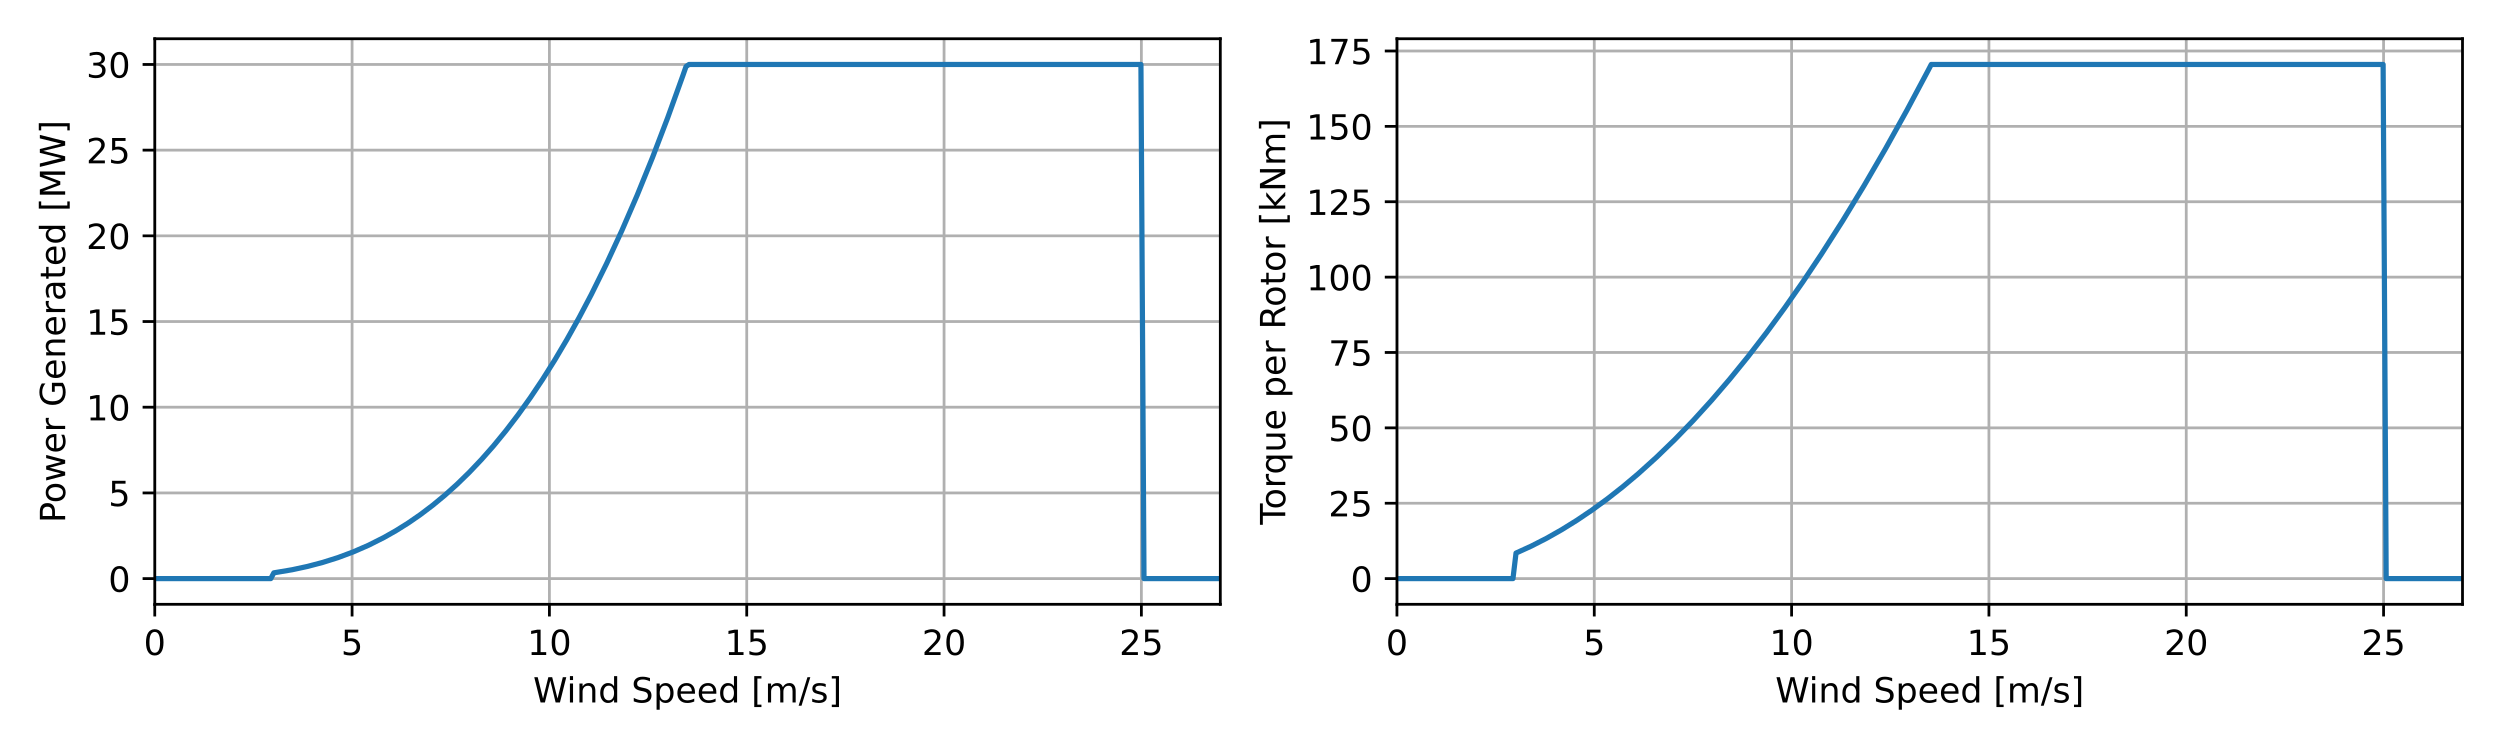
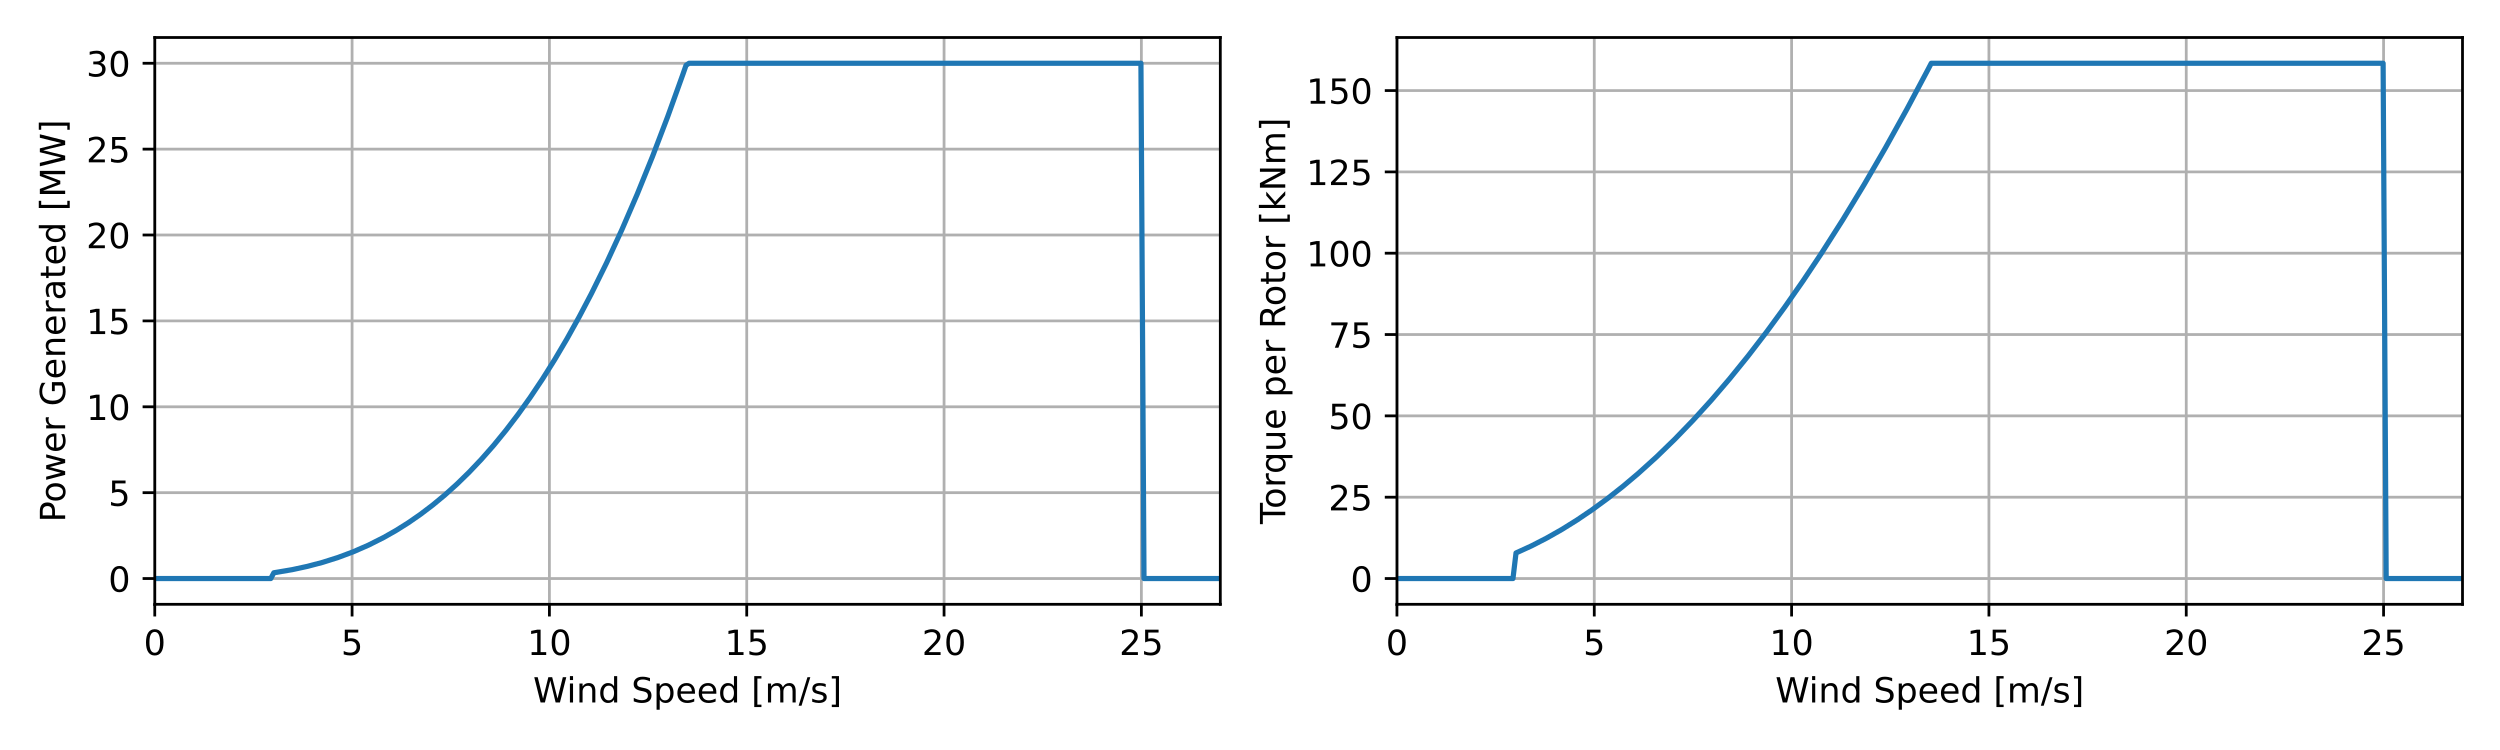
<svg xmlns="http://www.w3.org/2000/svg" xmlns:xlink="http://www.w3.org/1999/xlink" width="720pt" height="216pt" viewBox="0 0 720 216" version="1.1">
  <defs>
    <style type="text/css">*{stroke-linejoin: round; stroke-linecap: butt}</style>
  </defs>
  <g id="figure_1">
    <g id="patch_1">
      <path d="M 0 216  L 720 216  L 720 0  L 0 0  z " style="fill: #ffffff" />
    </g>
    <g id="axes_1">
      <g id="patch_2">
-         <path d="M 44.57 174.04  L 351.45 174.04  L 351.45 11.16  L 44.57 11.16  z " style="fill: #ffffff" />
+         <path d="M 44.57 174.04  L 351.45 174.04  L 351.45 10.8  L 44.57 10.8  z " style="fill: #ffffff" />
      </g>
      <g id="matplotlib.axis_1">
        <g id="xtick_1">
          <g id="line2d_1">
-             <path d="M 44.57 174.04  L 44.57 11.16  " clip-path="url(#p11c38c645b)" style="fill: none; stroke: #b0b0b0; stroke-width: 0.8; stroke-linecap: square" />
+             <path d="M 44.57 174.04  L 44.57 10.8  " clip-path="url(#p744502bdc9)" style="fill: none; stroke: #b0b0b0; stroke-width: 0.8; stroke-linecap: square" />
          </g>
          <g id="line2d_2">
            <defs>
-               <path id="m06d72fd789" d="M 0 0  L 0 3.5  " style="stroke: #000000; stroke-width: 0.8" />
+               <path id="m77b9ac96eb" d="M 0 0  L 0 3.5  " style="stroke: #000000; stroke-width: 0.8" />
            </defs>
            <g>
-               <use xlink:href="#m06d72fd789" x="44.57" y="174.04" style="stroke: #000000; stroke-width: 0.8" />
+               <use xlink:href="#m77b9ac96eb" x="44.57" y="174.04" style="stroke: #000000; stroke-width: 0.8" />
            </g>
          </g>
          <g id="text_1">
            <g transform="translate(41.38875 188.6384) scale(0.1 -0.1)">
              <defs>
                <path id="DejaVuSans-30" d="M 2034 4250  Q 1547 4250 1301 3770  Q 1056 3291 1056 2328  Q 1056 1369 1301 889  Q 1547 409 2034 409  Q 2525 409 2770 889  Q 3016 1369 3016 2328  Q 3016 3291 2770 3770  Q 2525 4250 2034 4250  z M 2034 4750  Q 2819 4750 3233 4129  Q 3647 3509 3647 2328  Q 3647 1150 3233 529  Q 2819 -91 2034 -91  Q 1250 -91 836 529  Q 422 1150 422 2328  Q 422 3509 836 4129  Q 1250 4750 2034 4750  z " transform="scale(0.015625)" />
              </defs>
              <use xlink:href="#DejaVuSans-30" />
            </g>
          </g>
        </g>
        <g id="xtick_2">
          <g id="line2d_3">
-             <path d="M 101.4 174.04  L 101.4 11.16  " clip-path="url(#p11c38c645b)" style="fill: none; stroke: #b0b0b0; stroke-width: 0.8; stroke-linecap: square" />
+             <path d="M 101.4 174.04  L 101.4 10.8  " clip-path="url(#p744502bdc9)" style="fill: none; stroke: #b0b0b0; stroke-width: 0.8; stroke-linecap: square" />
          </g>
          <g id="line2d_4">
            <g>
-               <use xlink:href="#m06d72fd789" x="101.4" y="174.04" style="stroke: #000000; stroke-width: 0.8" />
+               <use xlink:href="#m77b9ac96eb" x="101.4" y="174.04" style="stroke: #000000; stroke-width: 0.8" />
            </g>
          </g>
          <g id="text_2">
            <g transform="translate(98.21838 188.6384) scale(0.1 -0.1)">
              <defs>
                <path id="DejaVuSans-35" d="M 691 4666  L 3169 4666  L 3169 4134  L 1269 4134  L 1269 2991  Q 1406 3038 1543 3061  Q 1681 3084 1819 3084  Q 2600 3084 3056 2656  Q 3513 2228 3513 1497  Q 3513 744 3044 326  Q 2575 -91 1722 -91  Q 1428 -91 1123 -41  Q 819 9 494 109  L 494 744  Q 775 591 1075 516  Q 1375 441 1709 441  Q 2250 441 2565 725  Q 2881 1009 2881 1497  Q 2881 1984 2565 2268  Q 2250 2553 1709 2553  Q 1456 2553 1204 2497  Q 953 2441 691 2322  L 691 4666  z " transform="scale(0.015625)" />
              </defs>
              <use xlink:href="#DejaVuSans-35" />
            </g>
          </g>
        </g>
        <g id="xtick_3">
          <g id="line2d_5">
-             <path d="M 158.229 174.04  L 158.229 11.16  " clip-path="url(#p11c38c645b)" style="fill: none; stroke: #b0b0b0; stroke-width: 0.8; stroke-linecap: square" />
+             <path d="M 158.229 174.04  L 158.229 10.8  " clip-path="url(#p744502bdc9)" style="fill: none; stroke: #b0b0b0; stroke-width: 0.8; stroke-linecap: square" />
          </g>
          <g id="line2d_6">
            <g>
-               <use xlink:href="#m06d72fd789" x="158.229" y="174.04" style="stroke: #000000; stroke-width: 0.8" />
+               <use xlink:href="#m77b9ac96eb" x="158.229" y="174.04" style="stroke: #000000; stroke-width: 0.8" />
            </g>
          </g>
          <g id="text_3">
            <g transform="translate(151.8668 188.6384) scale(0.1 -0.1)">
              <defs>
                <path id="DejaVuSans-31" d="M 794 531  L 1825 531  L 1825 4091  L 703 3866  L 703 4441  L 1819 4666  L 2450 4666  L 2450 531  L 3481 531  L 3481 0  L 794 0  L 794 531  z " transform="scale(0.015625)" />
              </defs>
              <use xlink:href="#DejaVuSans-31" />
              <use xlink:href="#DejaVuSans-30" x="63.623" />
            </g>
          </g>
        </g>
        <g id="xtick_4">
          <g id="line2d_7">
-             <path d="M 215.059 174.04  L 215.059 11.16  " clip-path="url(#p11c38c645b)" style="fill: none; stroke: #b0b0b0; stroke-width: 0.8; stroke-linecap: square" />
+             <path d="M 215.059 174.04  L 215.059 10.8  " clip-path="url(#p744502bdc9)" style="fill: none; stroke: #b0b0b0; stroke-width: 0.8; stroke-linecap: square" />
          </g>
          <g id="line2d_8">
            <g>
-               <use xlink:href="#m06d72fd789" x="215.059" y="174.04" style="stroke: #000000; stroke-width: 0.8" />
+               <use xlink:href="#m77b9ac96eb" x="215.059" y="174.04" style="stroke: #000000; stroke-width: 0.8" />
            </g>
          </g>
          <g id="text_4">
            <g transform="translate(208.6964 188.6384) scale(0.1 -0.1)">
              <use xlink:href="#DejaVuSans-31" />
              <use xlink:href="#DejaVuSans-35" x="63.623" />
            </g>
          </g>
        </g>
        <g id="xtick_5">
          <g id="line2d_9">
-             <path d="M 271.889 174.04  L 271.889 11.16  " clip-path="url(#p11c38c645b)" style="fill: none; stroke: #b0b0b0; stroke-width: 0.8; stroke-linecap: square" />
+             <path d="M 271.889 174.04  L 271.889 10.8  " clip-path="url(#p744502bdc9)" style="fill: none; stroke: #b0b0b0; stroke-width: 0.8; stroke-linecap: square" />
          </g>
          <g id="line2d_10">
            <g>
-               <use xlink:href="#m06d72fd789" x="271.889" y="174.04" style="stroke: #000000; stroke-width: 0.8" />
+               <use xlink:href="#m77b9ac96eb" x="271.889" y="174.04" style="stroke: #000000; stroke-width: 0.8" />
            </g>
          </g>
          <g id="text_5">
            <g transform="translate(265.526 188.6384) scale(0.1 -0.1)">
              <defs>
                <path id="DejaVuSans-32" d="M 1228 531  L 3431 531  L 3431 0  L 469 0  L 469 531  Q 828 903 1448 1529  Q 2069 2156 2228 2338  Q 2531 2678 2651 2914  Q 2772 3150 2772 3378  Q 2772 3750 2511 3984  Q 2250 4219 1831 4219  Q 1534 4219 1204 4116  Q 875 4013 500 3803  L 500 4441  Q 881 4594 1212 4672  Q 1544 4750 1819 4750  Q 2544 4750 2975 4387  Q 3406 4025 3406 3419  Q 3406 3131 3298 2873  Q 3191 2616 2906 2266  Q 2828 2175 2409 1742  Q 1991 1309 1228 531  z " transform="scale(0.015625)" />
              </defs>
              <use xlink:href="#DejaVuSans-32" />
              <use xlink:href="#DejaVuSans-30" x="63.623" />
            </g>
          </g>
        </g>
        <g id="xtick_6">
          <g id="line2d_11">
-             <path d="M 328.718 174.04  L 328.718 11.16  " clip-path="url(#p11c38c645b)" style="fill: none; stroke: #b0b0b0; stroke-width: 0.8; stroke-linecap: square" />
+             <path d="M 328.718 174.04  L 328.718 10.8  " clip-path="url(#p744502bdc9)" style="fill: none; stroke: #b0b0b0; stroke-width: 0.8; stroke-linecap: square" />
          </g>
          <g id="line2d_12">
            <g>
-               <use xlink:href="#m06d72fd789" x="328.718" y="174.04" style="stroke: #000000; stroke-width: 0.8" />
+               <use xlink:href="#m77b9ac96eb" x="328.718" y="174.04" style="stroke: #000000; stroke-width: 0.8" />
            </g>
          </g>
          <g id="text_6">
            <g transform="translate(322.3556 188.6384) scale(0.1 -0.1)">
              <use xlink:href="#DejaVuSans-32" />
              <use xlink:href="#DejaVuSans-35" x="63.623" />
            </g>
          </g>
        </g>
        <g id="text_7">
          <g transform="translate(153.5319 202.3166) scale(0.1 -0.1)">
            <defs>
              <path id="DejaVuSans-57" d="M 213 4666  L 850 4666  L 1831 722  L 2809 4666  L 3519 4666  L 4500 722  L 5478 4666  L 6119 4666  L 4947 0  L 4153 0  L 3169 4050  L 2175 0  L 1381 0  L 213 4666  z " transform="scale(0.015625)" />
              <path id="DejaVuSans-69" d="M 603 3500  L 1178 3500  L 1178 0  L 603 0  L 603 3500  z M 603 4863  L 1178 4863  L 1178 4134  L 603 4134  L 603 4863  z " transform="scale(0.015625)" />
              <path id="DejaVuSans-6e" d="M 3513 2113  L 3513 0  L 2938 0  L 2938 2094  Q 2938 2591 2744 2837  Q 2550 3084 2163 3084  Q 1697 3084 1428 2787  Q 1159 2491 1159 1978  L 1159 0  L 581 0  L 581 3500  L 1159 3500  L 1159 2956  Q 1366 3272 1645 3428  Q 1925 3584 2291 3584  Q 2894 3584 3203 3211  Q 3513 2838 3513 2113  z " transform="scale(0.015625)" />
              <path id="DejaVuSans-64" d="M 2906 2969  L 2906 4863  L 3481 4863  L 3481 0  L 2906 0  L 2906 525  Q 2725 213 2448 61  Q 2172 -91 1784 -91  Q 1150 -91 751 415  Q 353 922 353 1747  Q 353 2572 751 3078  Q 1150 3584 1784 3584  Q 2172 3584 2448 3432  Q 2725 3281 2906 2969  z M 947 1747  Q 947 1113 1208 752  Q 1469 391 1925 391  Q 2381 391 2643 752  Q 2906 1113 2906 1747  Q 2906 2381 2643 2742  Q 2381 3103 1925 3103  Q 1469 3103 1208 2742  Q 947 2381 947 1747  z " transform="scale(0.015625)" />
              <path id="DejaVuSans-20" transform="scale(0.015625)" />
              <path id="DejaVuSans-53" d="M 3425 4513  L 3425 3897  Q 3066 4069 2747 4153  Q 2428 4238 2131 4238  Q 1616 4238 1336 4038  Q 1056 3838 1056 3469  Q 1056 3159 1242 3001  Q 1428 2844 1947 2747  L 2328 2669  Q 3034 2534 3370 2195  Q 3706 1856 3706 1288  Q 3706 609 3251 259  Q 2797 -91 1919 -91  Q 1588 -91 1214 -16  Q 841 59 441 206  L 441 856  Q 825 641 1194 531  Q 1563 422 1919 422  Q 2459 422 2753 634  Q 3047 847 3047 1241  Q 3047 1584 2836 1778  Q 2625 1972 2144 2069  L 1759 2144  Q 1053 2284 737 2584  Q 422 2884 422 3419  Q 422 4038 858 4394  Q 1294 4750 2059 4750  Q 2388 4750 2728 4690  Q 3069 4631 3425 4513  z " transform="scale(0.015625)" />
              <path id="DejaVuSans-70" d="M 1159 525  L 1159 -1331  L 581 -1331  L 581 3500  L 1159 3500  L 1159 2969  Q 1341 3281 1617 3432  Q 1894 3584 2278 3584  Q 2916 3584 3314 3078  Q 3713 2572 3713 1747  Q 3713 922 3314 415  Q 2916 -91 2278 -91  Q 1894 -91 1617 61  Q 1341 213 1159 525  z M 3116 1747  Q 3116 2381 2855 2742  Q 2594 3103 2138 3103  Q 1681 3103 1420 2742  Q 1159 2381 1159 1747  Q 1159 1113 1420 752  Q 1681 391 2138 391  Q 2594 391 2855 752  Q 3116 1113 3116 1747  z " transform="scale(0.015625)" />
              <path id="DejaVuSans-65" d="M 3597 1894  L 3597 1613  L 953 1613  Q 991 1019 1311 708  Q 1631 397 2203 397  Q 2534 397 2845 478  Q 3156 559 3463 722  L 3463 178  Q 3153 47 2828 -22  Q 2503 -91 2169 -91  Q 1331 -91 842 396  Q 353 884 353 1716  Q 353 2575 817 3079  Q 1281 3584 2069 3584  Q 2775 3584 3186 3129  Q 3597 2675 3597 1894  z M 3022 2063  Q 3016 2534 2758 2815  Q 2500 3097 2075 3097  Q 1594 3097 1305 2825  Q 1016 2553 972 2059  L 3022 2063  z " transform="scale(0.015625)" />
              <path id="DejaVuSans-5b" d="M 550 4863  L 1875 4863  L 1875 4416  L 1125 4416  L 1125 -397  L 1875 -397  L 1875 -844  L 550 -844  L 550 4863  z " transform="scale(0.015625)" />
              <path id="DejaVuSans-6d" d="M 3328 2828  Q 3544 3216 3844 3400  Q 4144 3584 4550 3584  Q 5097 3584 5394 3201  Q 5691 2819 5691 2113  L 5691 0  L 5113 0  L 5113 2094  Q 5113 2597 4934 2840  Q 4756 3084 4391 3084  Q 3944 3084 3684 2787  Q 3425 2491 3425 1978  L 3425 0  L 2847 0  L 2847 2094  Q 2847 2600 2669 2842  Q 2491 3084 2119 3084  Q 1678 3084 1418 2786  Q 1159 2488 1159 1978  L 1159 0  L 581 0  L 581 3500  L 1159 3500  L 1159 2956  Q 1356 3278 1631 3431  Q 1906 3584 2284 3584  Q 2666 3584 2933 3390  Q 3200 3197 3328 2828  z " transform="scale(0.015625)" />
              <path id="DejaVuSans-2f" d="M 1625 4666  L 2156 4666  L 531 -594  L 0 -594  L 1625 4666  z " transform="scale(0.015625)" />
              <path id="DejaVuSans-73" d="M 2834 3397  L 2834 2853  Q 2591 2978 2328 3040  Q 2066 3103 1784 3103  Q 1356 3103 1142 2972  Q 928 2841 928 2578  Q 928 2378 1081 2264  Q 1234 2150 1697 2047  L 1894 2003  Q 2506 1872 2764 1633  Q 3022 1394 3022 966  Q 3022 478 2636 193  Q 2250 -91 1575 -91  Q 1294 -91 989 -36  Q 684 19 347 128  L 347 722  Q 666 556 975 473  Q 1284 391 1588 391  Q 1994 391 2212 530  Q 2431 669 2431 922  Q 2431 1156 2273 1281  Q 2116 1406 1581 1522  L 1381 1569  Q 847 1681 609 1914  Q 372 2147 372 2553  Q 372 3047 722 3315  Q 1072 3584 1716 3584  Q 2034 3584 2315 3537  Q 2597 3491 2834 3397  z " transform="scale(0.015625)" />
              <path id="DejaVuSans-5d" d="M 1947 4863  L 1947 -844  L 622 -844  L 622 -397  L 1369 -397  L 1369 4416  L 622 4416  L 622 4863  L 1947 4863  z " transform="scale(0.015625)" />
            </defs>
            <use xlink:href="#DejaVuSans-57" />
            <use xlink:href="#DejaVuSans-69" x="96.627" />
            <use xlink:href="#DejaVuSans-6e" x="124.41" />
            <use xlink:href="#DejaVuSans-64" x="187.789" />
            <use xlink:href="#DejaVuSans-20" x="251.266" />
            <use xlink:href="#DejaVuSans-53" x="283.053" />
            <use xlink:href="#DejaVuSans-70" x="346.529" />
            <use xlink:href="#DejaVuSans-65" x="410.006" />
            <use xlink:href="#DejaVuSans-65" x="471.529" />
            <use xlink:href="#DejaVuSans-64" x="533.053" />
            <use xlink:href="#DejaVuSans-20" x="596.529" />
            <use xlink:href="#DejaVuSans-5b" x="628.316" />
            <use xlink:href="#DejaVuSans-6d" x="667.33" />
            <use xlink:href="#DejaVuSans-2f" x="764.742" />
            <use xlink:href="#DejaVuSans-73" x="798.434" />
            <use xlink:href="#DejaVuSans-5d" x="850.533" />
          </g>
        </g>
      </g>
      <g id="matplotlib.axis_2">
        <g id="ytick_1">
          <g id="line2d_13">
-             <path d="M 44.57 166.636  L 351.45 166.636  " clip-path="url(#p11c38c645b)" style="fill: none; stroke: #b0b0b0; stroke-width: 0.8; stroke-linecap: square" />
+             <path d="M 44.57 166.62  L 351.45 166.62  " clip-path="url(#p744502bdc9)" style="fill: none; stroke: #b0b0b0; stroke-width: 0.8; stroke-linecap: square" />
          </g>
          <g id="line2d_14">
            <defs>
-               <path id="m94f88961a4" d="M 0 0  L -3.5 0  " style="stroke: #000000; stroke-width: 0.8" />
+               <path id="m6d35f40052" d="M 0 0  L -3.5 0  " style="stroke: #000000; stroke-width: 0.8" />
            </defs>
            <g>
-               <use xlink:href="#m94f88961a4" x="44.57" y="166.636" style="stroke: #000000; stroke-width: 0.8" />
+               <use xlink:href="#m6d35f40052" x="44.57" y="166.62" style="stroke: #000000; stroke-width: 0.8" />
            </g>
          </g>
          <g id="text_8">
-             <g transform="translate(31.2075 170.4356) scale(0.1 -0.1)">
+             <g transform="translate(31.2075 170.4192) scale(0.1 -0.1)">
              <use xlink:href="#DejaVuSans-30" />
            </g>
          </g>
        </g>
        <g id="ytick_2">
          <g id="line2d_15">
-             <path d="M 44.57 141.958  L 351.45 141.958  " clip-path="url(#p11c38c645b)" style="fill: none; stroke: #b0b0b0; stroke-width: 0.8; stroke-linecap: square" />
+             <path d="M 44.57 141.887  L 351.45 141.887  " clip-path="url(#p744502bdc9)" style="fill: none; stroke: #b0b0b0; stroke-width: 0.8; stroke-linecap: square" />
          </g>
          <g id="line2d_16">
            <g>
-               <use xlink:href="#m94f88961a4" x="44.57" y="141.958" style="stroke: #000000; stroke-width: 0.8" />
+               <use xlink:href="#m6d35f40052" x="44.57" y="141.887" style="stroke: #000000; stroke-width: 0.8" />
            </g>
          </g>
          <g id="text_9">
-             <g transform="translate(31.2075 145.7568) scale(0.1 -0.1)">
+             <g transform="translate(31.2075 145.6859) scale(0.1 -0.1)">
              <use xlink:href="#DejaVuSans-35" />
            </g>
          </g>
        </g>
        <g id="ytick_3">
          <g id="line2d_17">
-             <path d="M 44.57 117.279  L 351.45 117.279  " clip-path="url(#p11c38c645b)" style="fill: none; stroke: #b0b0b0; stroke-width: 0.8; stroke-linecap: square" />
+             <path d="M 44.57 117.153  L 351.45 117.153  " clip-path="url(#p744502bdc9)" style="fill: none; stroke: #b0b0b0; stroke-width: 0.8; stroke-linecap: square" />
          </g>
          <g id="line2d_18">
            <g>
-               <use xlink:href="#m94f88961a4" x="44.57" y="117.279" style="stroke: #000000; stroke-width: 0.8" />
+               <use xlink:href="#m6d35f40052" x="44.57" y="117.153" style="stroke: #000000; stroke-width: 0.8" />
            </g>
          </g>
          <g id="text_10">
-             <g transform="translate(24.845 121.0779) scale(0.1 -0.1)">
+             <g transform="translate(24.845 120.9526) scale(0.1 -0.1)">
              <use xlink:href="#DejaVuSans-31" />
              <use xlink:href="#DejaVuSans-30" x="63.623" />
            </g>
          </g>
        </g>
        <g id="ytick_4">
          <g id="line2d_19">
-             <path d="M 44.57 92.6  L 351.45 92.6  " clip-path="url(#p11c38c645b)" style="fill: none; stroke: #b0b0b0; stroke-width: 0.8; stroke-linecap: square" />
+             <path d="M 44.57 92.42  L 351.45 92.42  " clip-path="url(#p744502bdc9)" style="fill: none; stroke: #b0b0b0; stroke-width: 0.8; stroke-linecap: square" />
          </g>
          <g id="line2d_20">
            <g>
-               <use xlink:href="#m94f88961a4" x="44.57" y="92.6" style="stroke: #000000; stroke-width: 0.8" />
+               <use xlink:href="#m6d35f40052" x="44.57" y="92.42" style="stroke: #000000; stroke-width: 0.8" />
            </g>
          </g>
          <g id="text_11">
-             <g transform="translate(24.845 96.39913) scale(0.1 -0.1)">
+             <g transform="translate(24.845 96.21922) scale(0.1 -0.1)">
              <use xlink:href="#DejaVuSans-31" />
              <use xlink:href="#DejaVuSans-35" x="63.623" />
            </g>
          </g>
        </g>
        <g id="ytick_5">
          <g id="line2d_21">
-             <path d="M 44.57 67.921  L 351.45 67.921  " clip-path="url(#p11c38c645b)" style="fill: none; stroke: #b0b0b0; stroke-width: 0.8; stroke-linecap: square" />
+             <path d="M 44.57 67.687  L 351.45 67.687  " clip-path="url(#p744502bdc9)" style="fill: none; stroke: #b0b0b0; stroke-width: 0.8; stroke-linecap: square" />
          </g>
          <g id="line2d_22">
            <g>
-               <use xlink:href="#m94f88961a4" x="44.57" y="67.921" style="stroke: #000000; stroke-width: 0.8" />
+               <use xlink:href="#m6d35f40052" x="44.57" y="67.687" style="stroke: #000000; stroke-width: 0.8" />
            </g>
          </g>
          <g id="text_12">
-             <g transform="translate(24.845 71.72032) scale(0.1 -0.1)">
+             <g transform="translate(24.845 71.48588) scale(0.1 -0.1)">
              <use xlink:href="#DejaVuSans-32" />
              <use xlink:href="#DejaVuSans-30" x="63.623" />
            </g>
          </g>
        </g>
        <g id="ytick_6">
          <g id="line2d_23">
-             <path d="M 44.57 43.242  L 351.45 43.242  " clip-path="url(#p11c38c645b)" style="fill: none; stroke: #b0b0b0; stroke-width: 0.8; stroke-linecap: square" />
+             <path d="M 44.57 42.953  L 351.45 42.953  " clip-path="url(#p744502bdc9)" style="fill: none; stroke: #b0b0b0; stroke-width: 0.8; stroke-linecap: square" />
          </g>
          <g id="line2d_24">
            <g>
-               <use xlink:href="#m94f88961a4" x="44.57" y="43.242" style="stroke: #000000; stroke-width: 0.8" />
+               <use xlink:href="#m6d35f40052" x="44.57" y="42.953" style="stroke: #000000; stroke-width: 0.8" />
            </g>
          </g>
          <g id="text_13">
-             <g transform="translate(24.845 47.04151) scale(0.1 -0.1)">
+             <g transform="translate(24.845 46.75255) scale(0.1 -0.1)">
              <use xlink:href="#DejaVuSans-32" />
              <use xlink:href="#DejaVuSans-35" x="63.623" />
            </g>
          </g>
        </g>
        <g id="ytick_7">
          <g id="line2d_25">
-             <path d="M 44.57 18.563  L 351.45 18.563  " clip-path="url(#p11c38c645b)" style="fill: none; stroke: #b0b0b0; stroke-width: 0.8; stroke-linecap: square" />
+             <path d="M 44.57 18.22  L 351.45 18.22  " clip-path="url(#p744502bdc9)" style="fill: none; stroke: #b0b0b0; stroke-width: 0.8; stroke-linecap: square" />
          </g>
          <g id="line2d_26">
            <g>
-               <use xlink:href="#m94f88961a4" x="44.57" y="18.563" style="stroke: #000000; stroke-width: 0.8" />
+               <use xlink:href="#m6d35f40052" x="44.57" y="18.22" style="stroke: #000000; stroke-width: 0.8" />
            </g>
          </g>
          <g id="text_14">
-             <g transform="translate(24.845 22.36269) scale(0.1 -0.1)">
+             <g transform="translate(24.845 22.01922) scale(0.1 -0.1)">
              <defs>
                <path id="DejaVuSans-33" d="M 2597 2516  Q 3050 2419 3304 2112  Q 3559 1806 3559 1356  Q 3559 666 3084 287  Q 2609 -91 1734 -91  Q 1441 -91 1130 -33  Q 819 25 488 141  L 488 750  Q 750 597 1062 519  Q 1375 441 1716 441  Q 2309 441 2620 675  Q 2931 909 2931 1356  Q 2931 1769 2642 2001  Q 2353 2234 1838 2234  L 1294 2234  L 1294 2753  L 1863 2753  Q 2328 2753 2575 2939  Q 2822 3125 2822 3475  Q 2822 3834 2567 4026  Q 2313 4219 1838 4219  Q 1578 4219 1281 4162  Q 984 4106 628 3988  L 628 4550  Q 988 4650 1302 4700  Q 1616 4750 1894 4750  Q 2613 4750 3031 4423  Q 3450 4097 3450 3541  Q 3450 3153 3228 2886  Q 3006 2619 2597 2516  z " transform="scale(0.015625)" />
              </defs>
              <use xlink:href="#DejaVuSans-33" />
              <use xlink:href="#DejaVuSans-30" x="63.623" />
            </g>
          </g>
        </g>
        <g id="text_15">
-           <g transform="translate(18.76531 150.578) rotate(-90) scale(0.1 -0.1)">
+           <g transform="translate(18.76531 150.3981) rotate(-90) scale(0.1 -0.1)">
            <defs>
              <path id="DejaVuSans-50" d="M 1259 4147  L 1259 2394  L 2053 2394  Q 2494 2394 2734 2622  Q 2975 2850 2975 3272  Q 2975 3691 2734 3919  Q 2494 4147 2053 4147  L 1259 4147  z M 628 4666  L 2053 4666  Q 2838 4666 3239 4311  Q 3641 3956 3641 3272  Q 3641 2581 3239 2228  Q 2838 1875 2053 1875  L 1259 1875  L 1259 0  L 628 0  L 628 4666  z " transform="scale(0.015625)" />
              <path id="DejaVuSans-6f" d="M 1959 3097  Q 1497 3097 1228 2736  Q 959 2375 959 1747  Q 959 1119 1226 758  Q 1494 397 1959 397  Q 2419 397 2687 759  Q 2956 1122 2956 1747  Q 2956 2369 2687 2733  Q 2419 3097 1959 3097  z M 1959 3584  Q 2709 3584 3137 3096  Q 3566 2609 3566 1747  Q 3566 888 3137 398  Q 2709 -91 1959 -91  Q 1206 -91 779 398  Q 353 888 353 1747  Q 353 2609 779 3096  Q 1206 3584 1959 3584  z " transform="scale(0.015625)" />
              <path id="DejaVuSans-77" d="M 269 3500  L 844 3500  L 1563 769  L 2278 3500  L 2956 3500  L 3675 769  L 4391 3500  L 4966 3500  L 4050 0  L 3372 0  L 2619 2869  L 1863 0  L 1184 0  L 269 3500  z " transform="scale(0.015625)" />
              <path id="DejaVuSans-72" d="M 2631 2963  Q 2534 3019 2420 3045  Q 2306 3072 2169 3072  Q 1681 3072 1420 2755  Q 1159 2438 1159 1844  L 1159 0  L 581 0  L 581 3500  L 1159 3500  L 1159 2956  Q 1341 3275 1631 3429  Q 1922 3584 2338 3584  Q 2397 3584 2469 3576  Q 2541 3569 2628 3553  L 2631 2963  z " transform="scale(0.015625)" />
              <path id="DejaVuSans-47" d="M 3809 666  L 3809 1919  L 2778 1919  L 2778 2438  L 4434 2438  L 4434 434  Q 4069 175 3628 42  Q 3188 -91 2688 -91  Q 1594 -91 976 548  Q 359 1188 359 2328  Q 359 3472 976 4111  Q 1594 4750 2688 4750  Q 3144 4750 3555 4637  Q 3966 4525 4313 4306  L 4313 3634  Q 3963 3931 3569 4081  Q 3175 4231 2741 4231  Q 1884 4231 1454 3753  Q 1025 3275 1025 2328  Q 1025 1384 1454 906  Q 1884 428 2741 428  Q 3075 428 3337 486  Q 3600 544 3809 666  z " transform="scale(0.015625)" />
              <path id="DejaVuSans-61" d="M 2194 1759  Q 1497 1759 1228 1600  Q 959 1441 959 1056  Q 959 750 1161 570  Q 1363 391 1709 391  Q 2188 391 2477 730  Q 2766 1069 2766 1631  L 2766 1759  L 2194 1759  z M 3341 1997  L 3341 0  L 2766 0  L 2766 531  Q 2569 213 2275 61  Q 1981 -91 1556 -91  Q 1019 -91 701 211  Q 384 513 384 1019  Q 384 1609 779 1909  Q 1175 2209 1959 2209  L 2766 2209  L 2766 2266  Q 2766 2663 2505 2880  Q 2244 3097 1772 3097  Q 1472 3097 1187 3025  Q 903 2953 641 2809  L 641 3341  Q 956 3463 1253 3523  Q 1550 3584 1831 3584  Q 2591 3584 2966 3190  Q 3341 2797 3341 1997  z " transform="scale(0.015625)" />
              <path id="DejaVuSans-74" d="M 1172 4494  L 1172 3500  L 2356 3500  L 2356 3053  L 1172 3053  L 1172 1153  Q 1172 725 1289 603  Q 1406 481 1766 481  L 2356 481  L 2356 0  L 1766 0  Q 1100 0 847 248  Q 594 497 594 1153  L 594 3053  L 172 3053  L 172 3500  L 594 3500  L 594 4494  L 1172 4494  z " transform="scale(0.015625)" />
              <path id="DejaVuSans-4d" d="M 628 4666  L 1569 4666  L 2759 1491  L 3956 4666  L 4897 4666  L 4897 0  L 4281 0  L 4281 4097  L 3078 897  L 2444 897  L 1241 4097  L 1241 0  L 628 0  L 628 4666  z " transform="scale(0.015625)" />
            </defs>
            <use xlink:href="#DejaVuSans-50" />
            <use xlink:href="#DejaVuSans-6f" x="56.678" />
            <use xlink:href="#DejaVuSans-77" x="117.859" />
            <use xlink:href="#DejaVuSans-65" x="199.646" />
            <use xlink:href="#DejaVuSans-72" x="261.17" />
            <use xlink:href="#DejaVuSans-20" x="302.283" />
            <use xlink:href="#DejaVuSans-47" x="334.07" />
            <use xlink:href="#DejaVuSans-65" x="411.561" />
            <use xlink:href="#DejaVuSans-6e" x="473.084" />
            <use xlink:href="#DejaVuSans-65" x="536.463" />
            <use xlink:href="#DejaVuSans-72" x="597.986" />
            <use xlink:href="#DejaVuSans-61" x="639.1" />
            <use xlink:href="#DejaVuSans-74" x="700.379" />
            <use xlink:href="#DejaVuSans-65" x="739.588" />
            <use xlink:href="#DejaVuSans-64" x="801.111" />
            <use xlink:href="#DejaVuSans-20" x="864.588" />
            <use xlink:href="#DejaVuSans-5b" x="896.375" />
            <use xlink:href="#DejaVuSans-4d" x="935.389" />
            <use xlink:href="#DejaVuSans-57" x="1021.668" />
            <use xlink:href="#DejaVuSans-5d" x="1120.545" />
          </g>
        </g>
      </g>
      <g id="line2d_27">
-         <path d="M 44.57 166.636  L 77.984 166.636  L 78.863 164.976  L 84.139 164.086  L 88.536 163.137  L 92.932 161.979  L 97.329 160.59  L 101.725 158.949  L 106.122 157.035  L 110.518 154.827  L 114.036 152.835  L 117.553 150.631  L 121.07 148.204  L 124.587 145.543  L 128.105 142.637  L 131.622 139.476  L 135.139 136.049  L 138.656 132.345  L 142.174 128.354  L 145.691 124.064  L 149.208 119.466  L 152.725 114.547  L 156.243 109.299  L 159.76 103.708  L 163.277 97.766  L 166.794 91.461  L 170.312 84.783  L 174.708 75.893  L 179.105 66.382  L 183.501 56.228  L 187.898 45.411  L 192.294 33.91  L 196.691 21.703  L 197.57 19.175  L 198.45 18.563  L 328.588 18.563  L 329.467 166.636  L 351.45 166.636  L 351.45 166.636  " clip-path="url(#p11c38c645b)" style="fill: none; stroke: #1f77b4; stroke-width: 1.5; stroke-linecap: square" />
+         <path d="M 44.57 166.62  L 77.984 166.62  L 78.863 164.956  L 84.139 164.064  L 88.536 163.113  L 92.932 161.952  L 97.329 160.56  L 101.725 158.916  L 106.122 156.997  L 110.518 154.785  L 114.036 152.788  L 117.553 150.579  L 121.07 148.146  L 124.587 145.479  L 128.105 142.567  L 131.622 139.399  L 135.139 135.964  L 138.656 132.252  L 142.174 128.252  L 145.691 123.953  L 149.208 119.344  L 152.725 114.414  L 156.243 109.154  L 159.76 103.551  L 163.277 97.595  L 166.794 91.276  L 170.312 84.583  L 174.708 75.673  L 179.105 66.141  L 183.501 55.964  L 187.898 45.123  L 192.294 33.596  L 196.691 21.362  L 197.57 18.828  L 198.45 18.22  L 328.588 18.22  L 329.467 166.62  L 351.45 166.62  L 351.45 166.62  " clip-path="url(#p744502bdc9)" style="fill: none; stroke: #1f77b4; stroke-width: 1.5; stroke-linecap: square" />
      </g>
      <g id="patch_3">
-         <path d="M 44.57 174.04  L 44.57 11.16  " style="fill: none; stroke: #000000; stroke-width: 0.8; stroke-linejoin: miter; stroke-linecap: square" />
+         <path d="M 44.57 174.04  L 44.57 10.8  " style="fill: none; stroke: #000000; stroke-width: 0.8; stroke-linejoin: miter; stroke-linecap: square" />
      </g>
      <g id="patch_4">
-         <path d="M 351.45 174.04  L 351.45 11.16  " style="fill: none; stroke: #000000; stroke-width: 0.8; stroke-linejoin: miter; stroke-linecap: square" />
+         <path d="M 351.45 174.04  L 351.45 10.8  " style="fill: none; stroke: #000000; stroke-width: 0.8; stroke-linejoin: miter; stroke-linecap: square" />
      </g>
      <g id="patch_5">
        <path d="M 44.57 174.04  L 351.45 174.04  " style="fill: none; stroke: #000000; stroke-width: 0.8; stroke-linejoin: miter; stroke-linecap: square" />
      </g>
      <g id="patch_6">
-         <path d="M 44.57 11.16  L 351.45 11.16  " style="fill: none; stroke: #000000; stroke-width: 0.8; stroke-linejoin: miter; stroke-linecap: square" />
+         <path d="M 44.57 10.8  L 351.45 10.8  " style="fill: none; stroke: #000000; stroke-width: 0.8; stroke-linejoin: miter; stroke-linecap: square" />
      </g>
    </g>
    <g id="axes_2">
      <g id="patch_7">
-         <path d="M 402.32 174.04  L 709.2 174.04  L 709.2 11.16  L 402.32 11.16  z " style="fill: #ffffff" />
+         <path d="M 402.32 174.04  L 709.2 174.04  L 709.2 10.8  L 402.32 10.8  z " style="fill: #ffffff" />
      </g>
      <g id="matplotlib.axis_3">
        <g id="xtick_7">
          <g id="line2d_28">
-             <path d="M 402.32 174.04  L 402.32 11.16  " clip-path="url(#pba4b212e68)" style="fill: none; stroke: #b0b0b0; stroke-width: 0.8; stroke-linecap: square" />
+             <path d="M 402.32 174.04  L 402.32 10.8  " clip-path="url(#p459a157488)" style="fill: none; stroke: #b0b0b0; stroke-width: 0.8; stroke-linecap: square" />
          </g>
          <g id="line2d_29">
            <g>
-               <use xlink:href="#m06d72fd789" x="402.32" y="174.04" style="stroke: #000000; stroke-width: 0.8" />
+               <use xlink:href="#m77b9ac96eb" x="402.32" y="174.04" style="stroke: #000000; stroke-width: 0.8" />
            </g>
          </g>
          <g id="text_16">
            <g transform="translate(399.1388 188.6384) scale(0.1 -0.1)">
              <use xlink:href="#DejaVuSans-30" />
            </g>
          </g>
        </g>
        <g id="xtick_8">
          <g id="line2d_30">
-             <path d="M 459.15 174.04  L 459.15 11.16  " clip-path="url(#pba4b212e68)" style="fill: none; stroke: #b0b0b0; stroke-width: 0.8; stroke-linecap: square" />
+             <path d="M 459.15 174.04  L 459.15 10.8  " clip-path="url(#p459a157488)" style="fill: none; stroke: #b0b0b0; stroke-width: 0.8; stroke-linecap: square" />
          </g>
          <g id="line2d_31">
            <g>
-               <use xlink:href="#m06d72fd789" x="459.15" y="174.04" style="stroke: #000000; stroke-width: 0.8" />
+               <use xlink:href="#m77b9ac96eb" x="459.15" y="174.04" style="stroke: #000000; stroke-width: 0.8" />
            </g>
          </g>
          <g id="text_17">
            <g transform="translate(455.9684 188.6384) scale(0.1 -0.1)">
              <use xlink:href="#DejaVuSans-35" />
            </g>
          </g>
        </g>
        <g id="xtick_9">
          <g id="line2d_32">
-             <path d="M 515.979 174.04  L 515.979 11.16  " clip-path="url(#pba4b212e68)" style="fill: none; stroke: #b0b0b0; stroke-width: 0.8; stroke-linecap: square" />
+             <path d="M 515.979 174.04  L 515.979 10.8  " clip-path="url(#p459a157488)" style="fill: none; stroke: #b0b0b0; stroke-width: 0.8; stroke-linecap: square" />
          </g>
          <g id="line2d_33">
            <g>
-               <use xlink:href="#m06d72fd789" x="515.979" y="174.04" style="stroke: #000000; stroke-width: 0.8" />
+               <use xlink:href="#m77b9ac96eb" x="515.979" y="174.04" style="stroke: #000000; stroke-width: 0.8" />
            </g>
          </g>
          <g id="text_18">
            <g transform="translate(509.6168 188.6384) scale(0.1 -0.1)">
              <use xlink:href="#DejaVuSans-31" />
              <use xlink:href="#DejaVuSans-30" x="63.623" />
            </g>
          </g>
        </g>
        <g id="xtick_10">
          <g id="line2d_34">
-             <path d="M 572.809 174.04  L 572.809 11.16  " clip-path="url(#pba4b212e68)" style="fill: none; stroke: #b0b0b0; stroke-width: 0.8; stroke-linecap: square" />
+             <path d="M 572.809 174.04  L 572.809 10.8  " clip-path="url(#p459a157488)" style="fill: none; stroke: #b0b0b0; stroke-width: 0.8; stroke-linecap: square" />
          </g>
          <g id="line2d_35">
            <g>
-               <use xlink:href="#m06d72fd789" x="572.809" y="174.04" style="stroke: #000000; stroke-width: 0.8" />
+               <use xlink:href="#m77b9ac96eb" x="572.809" y="174.04" style="stroke: #000000; stroke-width: 0.8" />
            </g>
          </g>
          <g id="text_19">
            <g transform="translate(566.4464 188.6384) scale(0.1 -0.1)">
              <use xlink:href="#DejaVuSans-31" />
              <use xlink:href="#DejaVuSans-35" x="63.623" />
            </g>
          </g>
        </g>
        <g id="xtick_11">
          <g id="line2d_36">
-             <path d="M 629.639 174.04  L 629.639 11.16  " clip-path="url(#pba4b212e68)" style="fill: none; stroke: #b0b0b0; stroke-width: 0.8; stroke-linecap: square" />
+             <path d="M 629.639 174.04  L 629.639 10.8  " clip-path="url(#p459a157488)" style="fill: none; stroke: #b0b0b0; stroke-width: 0.8; stroke-linecap: square" />
          </g>
          <g id="line2d_37">
            <g>
-               <use xlink:href="#m06d72fd789" x="629.639" y="174.04" style="stroke: #000000; stroke-width: 0.8" />
+               <use xlink:href="#m77b9ac96eb" x="629.639" y="174.04" style="stroke: #000000; stroke-width: 0.8" />
            </g>
          </g>
          <g id="text_20">
            <g transform="translate(623.276 188.6384) scale(0.1 -0.1)">
              <use xlink:href="#DejaVuSans-32" />
              <use xlink:href="#DejaVuSans-30" x="63.623" />
            </g>
          </g>
        </g>
        <g id="xtick_12">
          <g id="line2d_38">
-             <path d="M 686.468 174.04  L 686.468 11.16  " clip-path="url(#pba4b212e68)" style="fill: none; stroke: #b0b0b0; stroke-width: 0.8; stroke-linecap: square" />
+             <path d="M 686.468 174.04  L 686.468 10.8  " clip-path="url(#p459a157488)" style="fill: none; stroke: #b0b0b0; stroke-width: 0.8; stroke-linecap: square" />
          </g>
          <g id="line2d_39">
            <g>
-               <use xlink:href="#m06d72fd789" x="686.468" y="174.04" style="stroke: #000000; stroke-width: 0.8" />
+               <use xlink:href="#m77b9ac96eb" x="686.468" y="174.04" style="stroke: #000000; stroke-width: 0.8" />
            </g>
          </g>
          <g id="text_21">
            <g transform="translate(680.1056 188.6384) scale(0.1 -0.1)">
              <use xlink:href="#DejaVuSans-32" />
              <use xlink:href="#DejaVuSans-35" x="63.623" />
            </g>
          </g>
        </g>
        <g id="text_22">
          <g transform="translate(511.2819 202.3166) scale(0.1 -0.1)">
            <use xlink:href="#DejaVuSans-57" />
            <use xlink:href="#DejaVuSans-69" x="96.627" />
            <use xlink:href="#DejaVuSans-6e" x="124.41" />
            <use xlink:href="#DejaVuSans-64" x="187.789" />
            <use xlink:href="#DejaVuSans-20" x="251.266" />
            <use xlink:href="#DejaVuSans-53" x="283.053" />
            <use xlink:href="#DejaVuSans-70" x="346.529" />
            <use xlink:href="#DejaVuSans-65" x="410.006" />
            <use xlink:href="#DejaVuSans-65" x="471.529" />
            <use xlink:href="#DejaVuSans-64" x="533.053" />
            <use xlink:href="#DejaVuSans-20" x="596.529" />
            <use xlink:href="#DejaVuSans-5b" x="628.316" />
            <use xlink:href="#DejaVuSans-6d" x="667.33" />
            <use xlink:href="#DejaVuSans-2f" x="764.742" />
            <use xlink:href="#DejaVuSans-73" x="798.434" />
            <use xlink:href="#DejaVuSans-5d" x="850.533" />
          </g>
        </g>
      </g>
      <g id="matplotlib.axis_4">
        <g id="ytick_8">
          <g id="line2d_40">
-             <path d="M 402.32 166.636  L 709.2 166.636  " clip-path="url(#pba4b212e68)" style="fill: none; stroke: #b0b0b0; stroke-width: 0.8; stroke-linecap: square" />
+             <path d="M 402.32 166.62  L 709.2 166.62  " clip-path="url(#p459a157488)" style="fill: none; stroke: #b0b0b0; stroke-width: 0.8; stroke-linecap: square" />
          </g>
          <g id="line2d_41">
            <g>
-               <use xlink:href="#m94f88961a4" x="402.32" y="166.636" style="stroke: #000000; stroke-width: 0.8" />
+               <use xlink:href="#m6d35f40052" x="402.32" y="166.62" style="stroke: #000000; stroke-width: 0.8" />
            </g>
          </g>
          <g id="text_23">
-             <g transform="translate(388.9575 170.4356) scale(0.1 -0.1)">
+             <g transform="translate(388.9575 170.4192) scale(0.1 -0.1)">
              <use xlink:href="#DejaVuSans-30" />
            </g>
          </g>
        </g>
        <g id="ytick_9">
          <g id="line2d_42">
-             <path d="M 402.32 144.929  L 709.2 144.929  " clip-path="url(#pba4b212e68)" style="fill: none; stroke: #b0b0b0; stroke-width: 0.8; stroke-linecap: square" />
+             <path d="M 402.32 143.197  L 709.2 143.197  " clip-path="url(#p459a157488)" style="fill: none; stroke: #b0b0b0; stroke-width: 0.8; stroke-linecap: square" />
          </g>
          <g id="line2d_43">
            <g>
-               <use xlink:href="#m94f88961a4" x="402.32" y="144.929" style="stroke: #000000; stroke-width: 0.8" />
+               <use xlink:href="#m6d35f40052" x="402.32" y="143.197" style="stroke: #000000; stroke-width: 0.8" />
            </g>
          </g>
          <g id="text_24">
-             <g transform="translate(382.595 148.7283) scale(0.1 -0.1)">
+             <g transform="translate(382.595 146.996) scale(0.1 -0.1)">
              <use xlink:href="#DejaVuSans-32" />
              <use xlink:href="#DejaVuSans-35" x="63.623" />
            </g>
          </g>
        </g>
        <g id="ytick_10">
          <g id="line2d_44">
-             <path d="M 402.32 123.222  L 709.2 123.222  " clip-path="url(#pba4b212e68)" style="fill: none; stroke: #b0b0b0; stroke-width: 0.8; stroke-linecap: square" />
+             <path d="M 402.32 119.774  L 709.2 119.774  " clip-path="url(#p459a157488)" style="fill: none; stroke: #b0b0b0; stroke-width: 0.8; stroke-linecap: square" />
          </g>
          <g id="line2d_45">
            <g>
-               <use xlink:href="#m94f88961a4" x="402.32" y="123.222" style="stroke: #000000; stroke-width: 0.8" />
+               <use xlink:href="#m6d35f40052" x="402.32" y="119.774" style="stroke: #000000; stroke-width: 0.8" />
            </g>
          </g>
          <g id="text_25">
-             <g transform="translate(382.595 127.0211) scale(0.1 -0.1)">
+             <g transform="translate(382.595 123.5728) scale(0.1 -0.1)">
              <use xlink:href="#DejaVuSans-35" />
              <use xlink:href="#DejaVuSans-30" x="63.623" />
            </g>
          </g>
        </g>
        <g id="ytick_11">
          <g id="line2d_46">
-             <path d="M 402.32 101.515  L 709.2 101.515  " clip-path="url(#pba4b212e68)" style="fill: none; stroke: #b0b0b0; stroke-width: 0.8; stroke-linecap: square" />
+             <path d="M 402.32 96.35  L 709.2 96.35  " clip-path="url(#p459a157488)" style="fill: none; stroke: #b0b0b0; stroke-width: 0.8; stroke-linecap: square" />
          </g>
          <g id="line2d_47">
            <g>
-               <use xlink:href="#m94f88961a4" x="402.32" y="101.515" style="stroke: #000000; stroke-width: 0.8" />
+               <use xlink:href="#m6d35f40052" x="402.32" y="96.35" style="stroke: #000000; stroke-width: 0.8" />
            </g>
          </g>
          <g id="text_26">
-             <g transform="translate(382.595 105.3138) scale(0.1 -0.1)">
+             <g transform="translate(382.595 100.1496) scale(0.1 -0.1)">
              <defs>
                <path id="DejaVuSans-37" d="M 525 4666  L 3525 4666  L 3525 4397  L 1831 0  L 1172 0  L 2766 4134  L 525 4134  L 525 4666  z " transform="scale(0.015625)" />
              </defs>
              <use xlink:href="#DejaVuSans-37" />
              <use xlink:href="#DejaVuSans-35" x="63.623" />
            </g>
          </g>
        </g>
        <g id="ytick_12">
          <g id="line2d_48">
-             <path d="M 402.32 79.807  L 709.2 79.807  " clip-path="url(#pba4b212e68)" style="fill: none; stroke: #b0b0b0; stroke-width: 0.8; stroke-linecap: square" />
+             <path d="M 402.32 72.927  L 709.2 72.927  " clip-path="url(#p459a157488)" style="fill: none; stroke: #b0b0b0; stroke-width: 0.8; stroke-linecap: square" />
          </g>
          <g id="line2d_49">
            <g>
-               <use xlink:href="#m94f88961a4" x="402.32" y="79.807" style="stroke: #000000; stroke-width: 0.8" />
+               <use xlink:href="#m6d35f40052" x="402.32" y="72.927" style="stroke: #000000; stroke-width: 0.8" />
            </g>
          </g>
          <g id="text_27">
-             <g transform="translate(376.2325 83.60654) scale(0.1 -0.1)">
+             <g transform="translate(376.2325 76.72636) scale(0.1 -0.1)">
              <use xlink:href="#DejaVuSans-31" />
              <use xlink:href="#DejaVuSans-30" x="63.623" />
              <use xlink:href="#DejaVuSans-30" x="127.246" />
            </g>
          </g>
        </g>
        <g id="ytick_13">
          <g id="line2d_50">
-             <path d="M 402.32 58.1  L 709.2 58.1  " clip-path="url(#pba4b212e68)" style="fill: none; stroke: #b0b0b0; stroke-width: 0.8; stroke-linecap: square" />
+             <path d="M 402.32 49.504  L 709.2 49.504  " clip-path="url(#p459a157488)" style="fill: none; stroke: #b0b0b0; stroke-width: 0.8; stroke-linecap: square" />
          </g>
          <g id="line2d_51">
            <g>
-               <use xlink:href="#m94f88961a4" x="402.32" y="58.1" style="stroke: #000000; stroke-width: 0.8" />
+               <use xlink:href="#m6d35f40052" x="402.32" y="49.504" style="stroke: #000000; stroke-width: 0.8" />
            </g>
          </g>
          <g id="text_28">
-             <g transform="translate(376.2325 61.89928) scale(0.1 -0.1)">
+             <g transform="translate(376.2325 53.30314) scale(0.1 -0.1)">
              <use xlink:href="#DejaVuSans-31" />
              <use xlink:href="#DejaVuSans-32" x="63.623" />
              <use xlink:href="#DejaVuSans-35" x="127.246" />
            </g>
          </g>
        </g>
        <g id="ytick_14">
          <g id="line2d_52">
-             <path d="M 402.32 36.393  L 709.2 36.393  " clip-path="url(#pba4b212e68)" style="fill: none; stroke: #b0b0b0; stroke-width: 0.8; stroke-linecap: square" />
+             <path d="M 402.32 26.081  L 709.2 26.081  " clip-path="url(#p459a157488)" style="fill: none; stroke: #b0b0b0; stroke-width: 0.8; stroke-linecap: square" />
          </g>
          <g id="line2d_53">
            <g>
-               <use xlink:href="#m94f88961a4" x="402.32" y="36.393" style="stroke: #000000; stroke-width: 0.8" />
+               <use xlink:href="#m6d35f40052" x="402.32" y="26.081" style="stroke: #000000; stroke-width: 0.8" />
            </g>
          </g>
          <g id="text_29">
-             <g transform="translate(376.2325 40.19202) scale(0.1 -0.1)">
+             <g transform="translate(376.2325 29.87993) scale(0.1 -0.1)">
              <use xlink:href="#DejaVuSans-31" />
              <use xlink:href="#DejaVuSans-35" x="63.623" />
              <use xlink:href="#DejaVuSans-30" x="127.246" />
            </g>
          </g>
        </g>
-         <g id="ytick_15">
-           <g id="line2d_54">
-             <path d="M 402.32 14.686  L 709.2 14.686  " clip-path="url(#pba4b212e68)" style="fill: none; stroke: #b0b0b0; stroke-width: 0.8; stroke-linecap: square" />
-           </g>
-           <g id="line2d_55">
-             <g>
-               <use xlink:href="#m94f88961a4" x="402.32" y="14.686" style="stroke: #000000; stroke-width: 0.8" />
-             </g>
-           </g>
-           <g id="text_30">
-             <g transform="translate(376.2325 18.48476) scale(0.1 -0.1)">
-               <use xlink:href="#DejaVuSans-31" />
-               <use xlink:href="#DejaVuSans-37" x="63.623" />
-               <use xlink:href="#DejaVuSans-35" x="127.246" />
-             </g>
-           </g>
-         </g>
-         <g id="text_31">
-           <g transform="translate(370.1528 151.1155) rotate(-90) scale(0.1 -0.1)">
+         <g id="text_30">
+           <g transform="translate(370.1528 150.9356) rotate(-90) scale(0.1 -0.1)">
            <defs>
              <path id="DejaVuSans-54" d="M -19 4666  L 3928 4666  L 3928 4134  L 2272 4134  L 2272 0  L 1638 0  L 1638 4134  L -19 4134  L -19 4666  z " transform="scale(0.015625)" />
              <path id="DejaVuSans-71" d="M 947 1747  Q 947 1113 1208 752  Q 1469 391 1925 391  Q 2381 391 2643 752  Q 2906 1113 2906 1747  Q 2906 2381 2643 2742  Q 2381 3103 1925 3103  Q 1469 3103 1208 2742  Q 947 2381 947 1747  z M 2906 525  Q 2725 213 2448 61  Q 2172 -91 1784 -91  Q 1150 -91 751 415  Q 353 922 353 1747  Q 353 2572 751 3078  Q 1150 3584 1784 3584  Q 2172 3584 2448 3432  Q 2725 3281 2906 2969  L 2906 3500  L 3481 3500  L 3481 -1331  L 2906 -1331  L 2906 525  z " transform="scale(0.015625)" />
              <path id="DejaVuSans-75" d="M 544 1381  L 544 3500  L 1119 3500  L 1119 1403  Q 1119 906 1312 657  Q 1506 409 1894 409  Q 2359 409 2629 706  Q 2900 1003 2900 1516  L 2900 3500  L 3475 3500  L 3475 0  L 2900 0  L 2900 538  Q 2691 219 2414 64  Q 2138 -91 1772 -91  Q 1169 -91 856 284  Q 544 659 544 1381  z M 1991 3584  L 1991 3584  z " transform="scale(0.015625)" />
              <path id="DejaVuSans-52" d="M 2841 2188  Q 3044 2119 3236 1894  Q 3428 1669 3622 1275  L 4263 0  L 3584 0  L 2988 1197  Q 2756 1666 2539 1819  Q 2322 1972 1947 1972  L 1259 1972  L 1259 0  L 628 0  L 628 4666  L 2053 4666  Q 2853 4666 3247 4331  Q 3641 3997 3641 3322  Q 3641 2881 3436 2590  Q 3231 2300 2841 2188  z M 1259 4147  L 1259 2491  L 2053 2491  Q 2509 2491 2742 2702  Q 2975 2913 2975 3322  Q 2975 3731 2742 3939  Q 2509 4147 2053 4147  L 1259 4147  z " transform="scale(0.015625)" />
              <path id="DejaVuSans-6b" d="M 581 4863  L 1159 4863  L 1159 1991  L 2875 3500  L 3609 3500  L 1753 1863  L 3688 0  L 2938 0  L 1159 1709  L 1159 0  L 581 0  L 581 4863  z " transform="scale(0.015625)" />
              <path id="DejaVuSans-4e" d="M 628 4666  L 1478 4666  L 3547 763  L 3547 4666  L 4159 4666  L 4159 0  L 3309 0  L 1241 3903  L 1241 0  L 628 0  L 628 4666  z " transform="scale(0.015625)" />
            </defs>
            <use xlink:href="#DejaVuSans-54" />
            <use xlink:href="#DejaVuSans-6f" x="44.084" />
            <use xlink:href="#DejaVuSans-72" x="105.266" />
            <use xlink:href="#DejaVuSans-71" x="144.629" />
            <use xlink:href="#DejaVuSans-75" x="208.105" />
            <use xlink:href="#DejaVuSans-65" x="271.484" />
            <use xlink:href="#DejaVuSans-20" x="333.008" />
            <use xlink:href="#DejaVuSans-70" x="364.795" />
            <use xlink:href="#DejaVuSans-65" x="428.271" />
            <use xlink:href="#DejaVuSans-72" x="489.795" />
            <use xlink:href="#DejaVuSans-20" x="530.908" />
            <use xlink:href="#DejaVuSans-52" x="562.695" />
            <use xlink:href="#DejaVuSans-6f" x="627.678" />
            <use xlink:href="#DejaVuSans-74" x="688.859" />
            <use xlink:href="#DejaVuSans-6f" x="728.068" />
            <use xlink:href="#DejaVuSans-72" x="789.25" />
            <use xlink:href="#DejaVuSans-20" x="830.363" />
            <use xlink:href="#DejaVuSans-5b" x="862.15" />
            <use xlink:href="#DejaVuSans-6b" x="901.164" />
            <use xlink:href="#DejaVuSans-4e" x="959.074" />
            <use xlink:href="#DejaVuSans-6d" x="1033.879" />
            <use xlink:href="#DejaVuSans-5d" x="1131.291" />
          </g>
        </g>
      </g>
-       <g id="line2d_56">
-         <path d="M 402.32 166.636  L 435.734 166.636  L 436.613 159.282  L 441.01 157.276  L 445.406 155.027  L 449.803 152.537  L 454.199 149.806  L 458.596 146.832  L 462.993 143.617  L 467.389 140.16  L 471.786 136.461  L 477.062 131.703  L 482.337 126.597  L 487.613 121.144  L 492.889 115.341  L 498.165 109.191  L 503.441 102.693  L 508.717 95.847  L 513.993 88.652  L 519.269 81.109  L 524.544 73.219  L 530.7 63.573  L 536.855 53.453  L 543.01 42.86  L 549.165 31.792  L 555.32 20.251  L 556.2 18.563  L 686.338 18.563  L 687.217 166.636  L 709.2 166.636  L 709.2 166.636  " clip-path="url(#pba4b212e68)" style="fill: none; stroke: #1f77b4; stroke-width: 1.5; stroke-linecap: square" />
+       <g id="line2d_54">
+         <path d="M 402.32 166.62  L 435.734 166.62  L 436.613 159.25  L 441.01 157.239  L 445.406 154.985  L 449.803 152.49  L 454.199 149.752  L 458.596 146.772  L 462.993 143.55  L 467.389 140.085  L 471.786 136.378  L 477.062 131.61  L 482.337 126.493  L 487.613 121.027  L 492.889 115.212  L 498.165 109.048  L 503.441 102.535  L 508.717 95.674  L 513.993 88.463  L 519.269 80.904  L 524.544 72.996  L 530.7 63.329  L 536.855 53.187  L 543.01 42.57  L 549.165 31.478  L 555.32 19.911  L 556.2 18.22  L 686.338 18.22  L 687.217 166.62  L 709.2 166.62  L 709.2 166.62  " clip-path="url(#p459a157488)" style="fill: none; stroke: #1f77b4; stroke-width: 1.5; stroke-linecap: square" />
      </g>
      <g id="patch_8">
-         <path d="M 402.32 174.04  L 402.32 11.16  " style="fill: none; stroke: #000000; stroke-width: 0.8; stroke-linejoin: miter; stroke-linecap: square" />
+         <path d="M 402.32 174.04  L 402.32 10.8  " style="fill: none; stroke: #000000; stroke-width: 0.8; stroke-linejoin: miter; stroke-linecap: square" />
      </g>
      <g id="patch_9">
-         <path d="M 709.2 174.04  L 709.2 11.16  " style="fill: none; stroke: #000000; stroke-width: 0.8; stroke-linejoin: miter; stroke-linecap: square" />
+         <path d="M 709.2 174.04  L 709.2 10.8  " style="fill: none; stroke: #000000; stroke-width: 0.8; stroke-linejoin: miter; stroke-linecap: square" />
      </g>
      <g id="patch_10">
        <path d="M 402.32 174.04  L 709.2 174.04  " style="fill: none; stroke: #000000; stroke-width: 0.8; stroke-linejoin: miter; stroke-linecap: square" />
      </g>
      <g id="patch_11">
-         <path d="M 402.32 11.16  L 709.2 11.16  " style="fill: none; stroke: #000000; stroke-width: 0.8; stroke-linejoin: miter; stroke-linecap: square" />
+         <path d="M 402.32 10.8  L 709.2 10.8  " style="fill: none; stroke: #000000; stroke-width: 0.8; stroke-linejoin: miter; stroke-linecap: square" />
      </g>
    </g>
  </g>
  <defs>
-     <clipPath id="p11c38c645b">
-       <rect x="44.57" y="11.16" width="306.88" height="162.88" />
+     <clipPath id="p744502bdc9">
+       <rect x="44.57" y="10.8" width="306.88" height="163.24" />
    </clipPath>
-     <clipPath id="pba4b212e68">
-       <rect x="402.32" y="11.16" width="306.88" height="162.88" />
+     <clipPath id="p459a157488">
+       <rect x="402.32" y="10.8" width="306.88" height="163.24" />
    </clipPath>
  </defs>
</svg>
